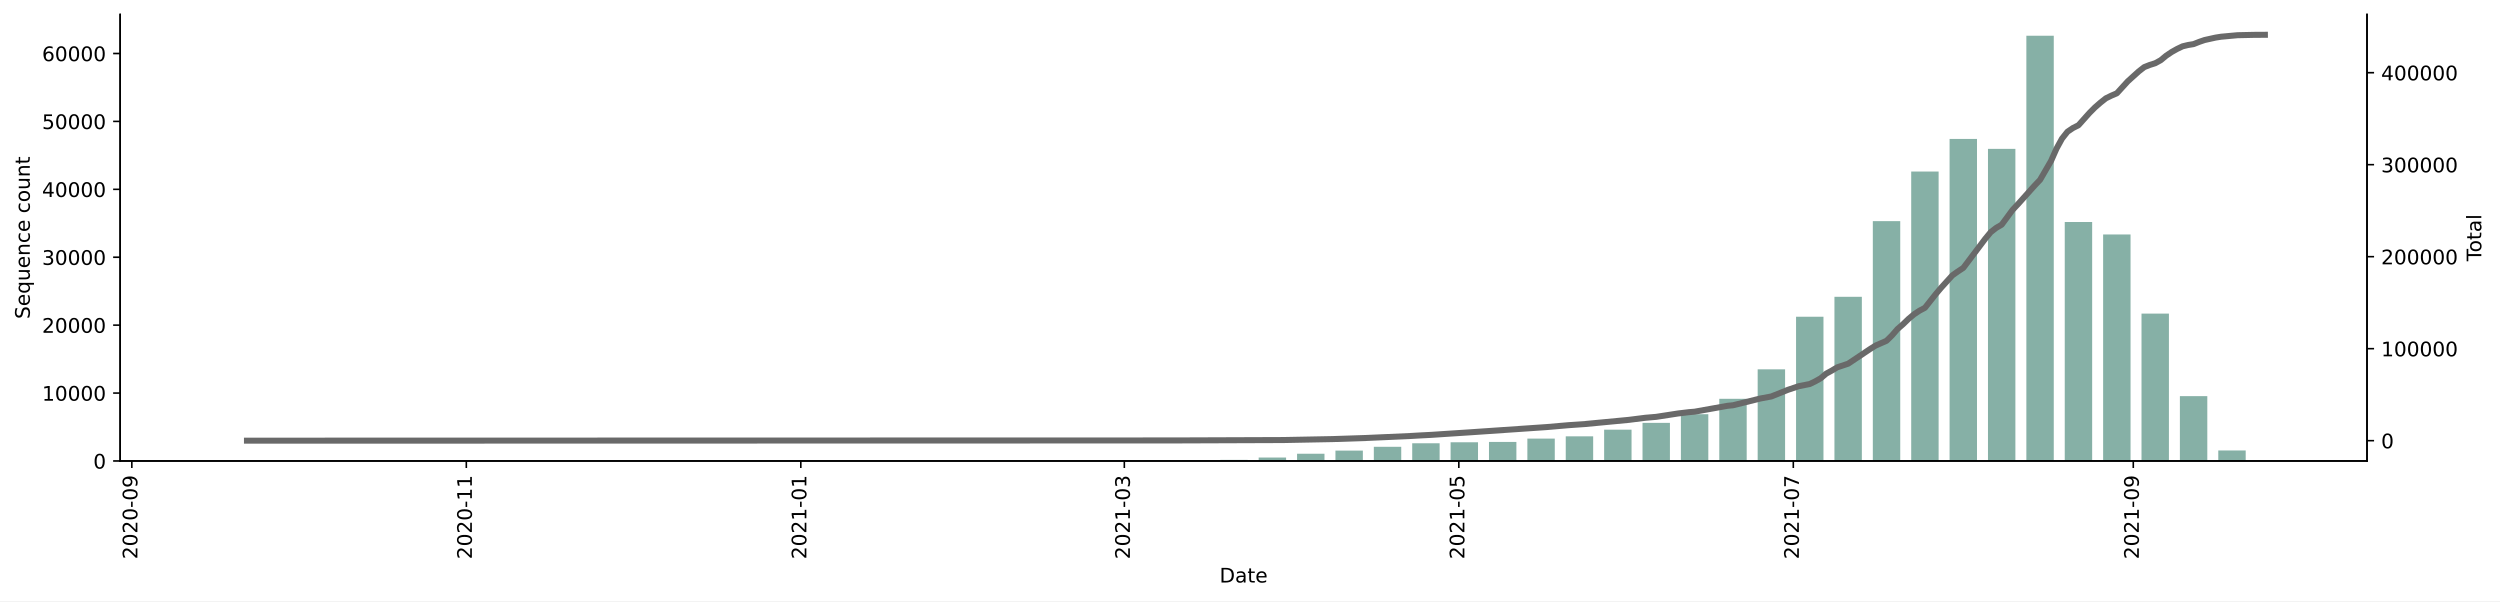
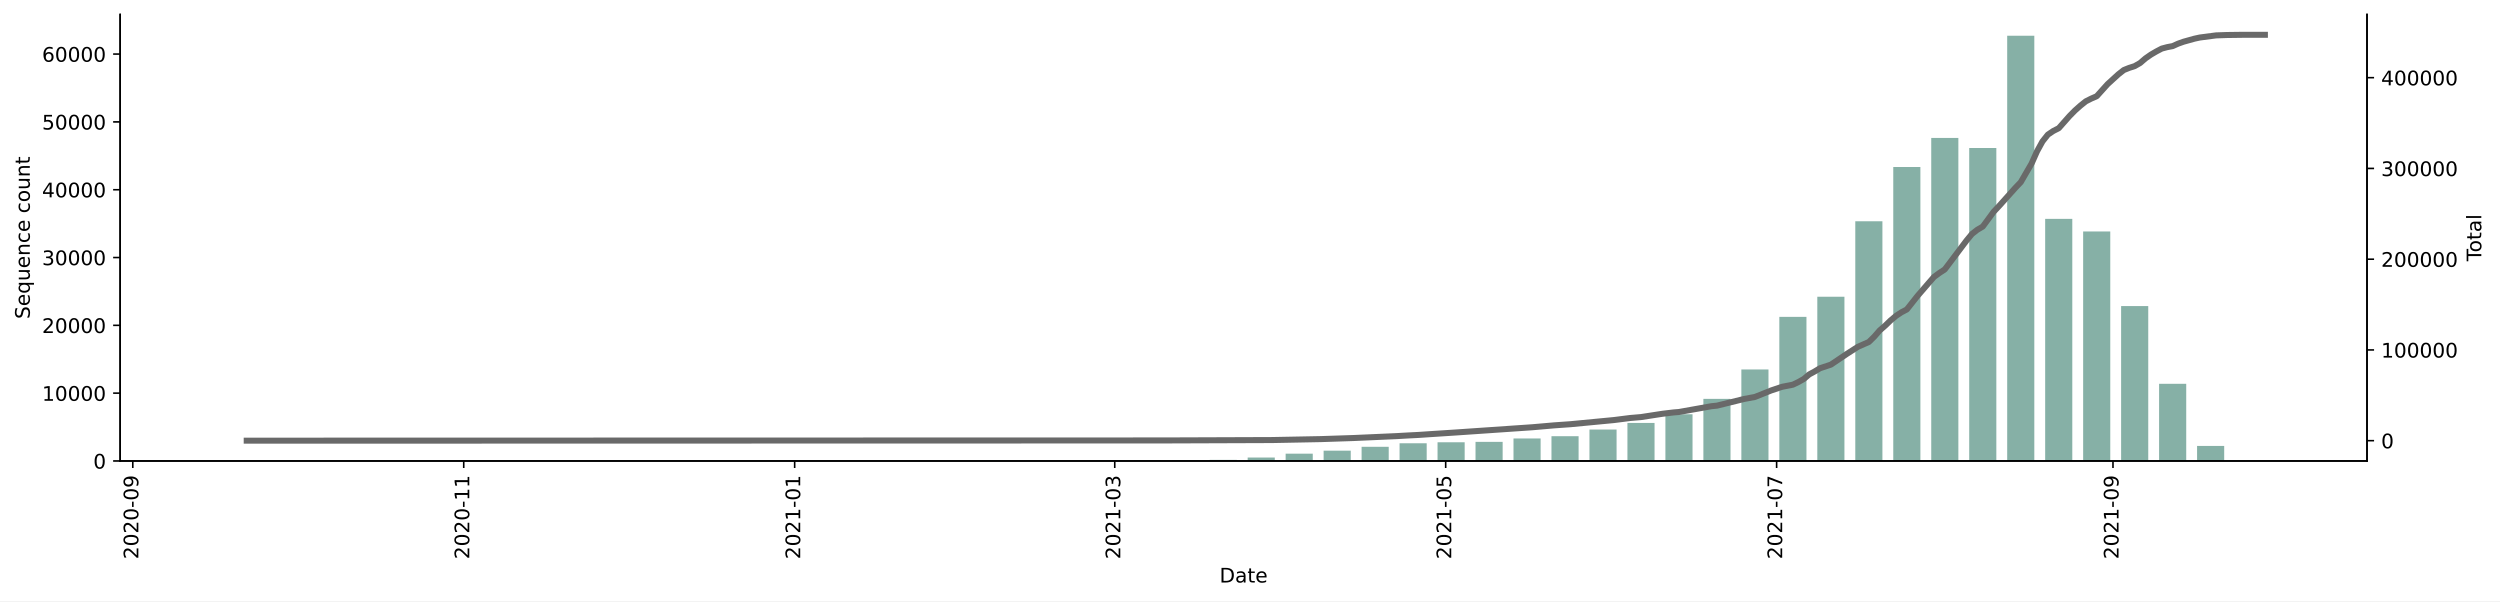
<svg xmlns="http://www.w3.org/2000/svg" xmlns:xlink="http://www.w3.org/1999/xlink" height="298.621pt" version="1.1" viewBox="0 0 1241.744 298.621" width="1241.744pt">
  <defs>
    <style type="text/css">*{stroke-linecap:butt;stroke-linejoin:round;}</style>
  </defs>
  <g id="figure_1">
    <g id="patch_1">
      <path d="M 0 298.621  L 1241.744 298.621  L 1241.744 0  L 0 0  z " style="fill:#ffffff;" />
    </g>
    <g id="axes_1">
      <g id="patch_2">
        <path d="M 59.691 228.96  L 1175.691 228.96  L 1175.691 7.2  L 59.691 7.2  z " style="fill:#ffffff;" />
      </g>
      <g id="patch_3">
-         <path clip-path="url(#p0d429ed202)" d="M 110.418 228.96  L 124.036 228.96  L 124.036 228.957  L 110.418 228.957  z " style="fill:#86b0a6;" />
+         <path clip-path="url(#pbf022a1330)" d="M 110.418 228.96  L 123.891 228.96  L 123.891 228.957  L 110.418 228.957  z " style="fill:#86b0a6;" />
      </g>
      <g id="patch_4">
-         <path clip-path="url(#p0d429ed202)" d="M 205.744 228.96  L 219.362 228.96  L 219.362 228.957  L 205.744 228.957  z " style="fill:#86b0a6;" />
+         <path clip-path="url(#pbf022a1330)" d="M 204.732 228.96  L 218.205 228.96  L 218.205 228.957  L 204.732 228.957  z " style="fill:#86b0a6;" />
      </g>
      <g id="patch_5">
-         <path clip-path="url(#p0d429ed202)" d="M 224.81 228.96  L 238.428 228.96  L 238.428 228.957  L 224.81 228.957  z " style="fill:#86b0a6;" />
+         <path clip-path="url(#pbf022a1330)" d="M 223.594 228.96  L 237.068 228.96  L 237.068 228.957  L 223.594 228.957  z " style="fill:#86b0a6;" />
      </g>
      <g id="patch_6">
-         <path clip-path="url(#p0d429ed202)" d="M 262.94 228.96  L 276.558 228.96  L 276.558 228.957  L 262.94 228.957  z " style="fill:#86b0a6;" />
+         <path clip-path="url(#pbf022a1330)" d="M 261.32 228.96  L 274.793 228.96  L 274.793 228.957  L 261.32 228.957  z " style="fill:#86b0a6;" />
      </g>
      <g id="patch_7">
-         <path clip-path="url(#p0d429ed202)" d="M 301.071 228.96  L 314.689 228.96  L 314.689 228.957  L 301.071 228.957  z " style="fill:#86b0a6;" />
+         <path clip-path="url(#pbf022a1330)" d="M 299.045 228.96  L 312.519 228.96  L 312.519 228.957  L 299.045 228.957  z " style="fill:#86b0a6;" />
      </g>
      <g id="patch_8">
-         <path clip-path="url(#p0d429ed202)" d="M 320.136 228.96  L 333.754 228.96  L 333.754 228.953  L 320.136 228.953  z " style="fill:#86b0a6;" />
+         <path clip-path="url(#pbf022a1330)" d="M 317.908 228.96  L 331.381 228.96  L 331.381 228.953  L 317.908 228.953  z " style="fill:#86b0a6;" />
      </g>
      <g id="patch_9">
-         <path clip-path="url(#p0d429ed202)" d="M 339.201 228.96  L 352.819 228.96  L 352.819 228.957  L 339.201 228.957  z " style="fill:#86b0a6;" />
+         <path clip-path="url(#pbf022a1330)" d="M 336.771 228.96  L 350.244 228.96  L 350.244 228.957  L 336.771 228.957  z " style="fill:#86b0a6;" />
      </g>
      <g id="patch_10">
-         <path clip-path="url(#p0d429ed202)" d="M 396.397 228.96  L 410.015 228.96  L 410.015 228.855  L 396.397 228.855  z " style="fill:#86b0a6;" />
+         <path clip-path="url(#pbf022a1330)" d="M 393.359 228.96  L 406.832 228.96  L 406.832 228.856  L 393.359 228.856  z " style="fill:#86b0a6;" />
      </g>
      <g id="patch_11">
-         <path clip-path="url(#p0d429ed202)" d="M 415.462 228.96  L 429.08 228.96  L 429.08 228.957  L 415.462 228.957  z " style="fill:#86b0a6;" />
+         <path clip-path="url(#pbf022a1330)" d="M 412.222 228.96  L 425.695 228.96  L 425.695 228.957  L 412.222 228.957  z " style="fill:#86b0a6;" />
      </g>
      <g id="patch_12">
-         <path clip-path="url(#p0d429ed202)" d="M 434.528 228.96  L 448.146 228.96  L 448.146 228.957  L 434.528 228.957  z " style="fill:#86b0a6;" />
+         <path clip-path="url(#pbf022a1330)" d="M 431.084 228.96  L 444.558 228.96  L 444.558 228.957  L 431.084 228.957  z " style="fill:#86b0a6;" />
      </g>
      <g id="patch_13">
-         <path clip-path="url(#p0d429ed202)" d="M 453.593 228.96  L 467.211 228.96  L 467.211 228.943  L 453.593 228.943  z " style="fill:#86b0a6;" />
+         <path clip-path="url(#pbf022a1330)" d="M 449.947 228.96  L 463.42 228.96  L 463.42 228.943  L 449.947 228.943  z " style="fill:#86b0a6;" />
      </g>
      <g id="patch_14">
-         <path clip-path="url(#p0d429ed202)" d="M 472.658 228.96  L 486.276 228.96  L 486.276 228.882  L 472.658 228.882  z " style="fill:#86b0a6;" />
+         <path clip-path="url(#pbf022a1330)" d="M 468.81 228.96  L 482.283 228.96  L 482.283 228.883  L 468.81 228.883  z " style="fill:#86b0a6;" />
      </g>
      <g id="patch_15">
-         <path clip-path="url(#p0d429ed202)" d="M 491.724 228.96  L 505.342 228.96  L 505.342 228.801  L 491.724 228.801  z " style="fill:#86b0a6;" />
+         <path clip-path="url(#pbf022a1330)" d="M 487.673 228.96  L 501.146 228.96  L 501.146 228.802  L 487.673 228.802  z " style="fill:#86b0a6;" />
      </g>
      <g id="patch_16">
-         <path clip-path="url(#p0d429ed202)" d="M 510.789 228.96  L 524.407 228.96  L 524.407 228.957  L 510.789 228.957  z " style="fill:#86b0a6;" />
+         <path clip-path="url(#pbf022a1330)" d="M 506.535 228.96  L 520.009 228.96  L 520.009 228.957  L 506.535 228.957  z " style="fill:#86b0a6;" />
      </g>
      <g id="patch_17">
-         <path clip-path="url(#p0d429ed202)" d="M 529.854 228.96  L 543.472 228.96  L 543.472 228.943  L 529.854 228.943  z " style="fill:#86b0a6;" />
+         <path clip-path="url(#pbf022a1330)" d="M 525.398 228.96  L 538.871 228.96  L 538.871 228.943  L 525.398 228.943  z " style="fill:#86b0a6;" />
      </g>
      <g id="patch_18">
-         <path clip-path="url(#p0d429ed202)" d="M 548.919 228.96  L 562.537 228.96  L 562.537 228.822  L 548.919 228.822  z " style="fill:#86b0a6;" />
+         <path clip-path="url(#pbf022a1330)" d="M 544.261 228.96  L 557.734 228.96  L 557.734 228.822  L 544.261 228.822  z " style="fill:#86b0a6;" />
      </g>
      <g id="patch_19">
-         <path clip-path="url(#p0d429ed202)" d="M 567.985 228.96  L 581.603 228.96  L 581.603 228.613  L 567.985 228.613  z " style="fill:#86b0a6;" />
+         <path clip-path="url(#pbf022a1330)" d="M 563.123 228.96  L 576.597 228.96  L 576.597 228.613  L 563.123 228.613  z " style="fill:#86b0a6;" />
      </g>
      <g id="patch_20">
-         <path clip-path="url(#p0d429ed202)" d="M 587.05 228.96  L 600.668 228.96  L 600.668 228.609  L 587.05 228.609  z " style="fill:#86b0a6;" />
+         <path clip-path="url(#pbf022a1330)" d="M 581.986 228.96  L 595.46 228.96  L 595.46 228.61  L 581.986 228.61  z " style="fill:#86b0a6;" />
      </g>
      <g id="patch_21">
-         <path clip-path="url(#p0d429ed202)" d="M 606.115 228.96  L 619.733 228.96  L 619.733 228.414  L 606.115 228.414  z " style="fill:#86b0a6;" />
+         <path clip-path="url(#pbf022a1330)" d="M 600.849 228.96  L 614.322 228.96  L 614.322 228.414  L 600.849 228.414  z " style="fill:#86b0a6;" />
      </g>
      <g id="patch_22">
-         <path clip-path="url(#p0d429ed202)" d="M 625.181 228.96  L 638.799 228.96  L 638.799 227.26  L 625.181 227.26  z " style="fill:#86b0a6;" />
+         <path clip-path="url(#pbf022a1330)" d="M 619.712 228.96  L 633.185 228.96  L 633.185 227.262  L 619.712 227.262  z " style="fill:#86b0a6;" />
      </g>
      <g id="patch_23">
-         <path clip-path="url(#p0d429ed202)" d="M 644.246 228.96  L 657.864 228.96  L 657.864 225.361  L 644.246 225.361  z " style="fill:#86b0a6;" />
+         <path clip-path="url(#pbf022a1330)" d="M 638.574 228.96  L 652.048 228.96  L 652.048 225.349  L 638.574 225.349  z " style="fill:#86b0a6;" />
      </g>
      <g id="patch_24">
-         <path clip-path="url(#p0d429ed202)" d="M 663.311 228.96  L 676.929 228.96  L 676.929 223.829  L 663.311 223.829  z " style="fill:#86b0a6;" />
+         <path clip-path="url(#pbf022a1330)" d="M 657.437 228.96  L 670.91 228.96  L 670.91 223.83  L 657.437 223.83  z " style="fill:#86b0a6;" />
      </g>
      <g id="patch_25">
-         <path clip-path="url(#p0d429ed202)" d="M 682.376 228.96  L 695.994 228.96  L 695.994 221.924  L 682.376 221.924  z " style="fill:#86b0a6;" />
+         <path clip-path="url(#pbf022a1330)" d="M 676.3 228.96  L 689.773 228.96  L 689.773 221.93  L 676.3 221.93  z " style="fill:#86b0a6;" />
      </g>
      <g id="patch_26">
-         <path clip-path="url(#p0d429ed202)" d="M 701.442 228.96  L 715.06 228.96  L 715.06 220.166  L 701.442 220.166  z " style="fill:#86b0a6;" />
+         <path clip-path="url(#pbf022a1330)" d="M 695.163 228.96  L 708.636 228.96  L 708.636 220.172  L 695.163 220.172  z " style="fill:#86b0a6;" />
      </g>
      <g id="patch_27">
-         <path clip-path="url(#p0d429ed202)" d="M 720.507 228.96  L 734.125 228.96  L 734.125 219.687  L 720.507 219.687  z " style="fill:#86b0a6;" />
+         <path clip-path="url(#pbf022a1330)" d="M 714.025 228.96  L 727.499 228.96  L 727.499 219.66  L 714.025 219.66  z " style="fill:#86b0a6;" />
      </g>
      <g id="patch_28">
-         <path clip-path="url(#p0d429ed202)" d="M 739.572 228.96  L 753.19 228.96  L 753.19 219.492  L 739.572 219.492  z " style="fill:#86b0a6;" />
+         <path clip-path="url(#pbf022a1330)" d="M 732.888 228.96  L 746.361 228.96  L 746.361 219.485  L 732.888 219.485  z " style="fill:#86b0a6;" />
      </g>
      <g id="patch_29">
-         <path clip-path="url(#p0d429ed202)" d="M 758.638 228.96  L 772.256 228.96  L 772.256 217.842  L 758.638 217.842  z " style="fill:#86b0a6;" />
+         <path clip-path="url(#pbf022a1330)" d="M 751.751 228.96  L 765.224 228.96  L 765.224 217.771  L 751.751 217.771  z " style="fill:#86b0a6;" />
      </g>
      <g id="patch_30">
-         <path clip-path="url(#p0d429ed202)" d="M 777.703 228.96  L 791.321 228.96  L 791.321 216.739  L 777.703 216.739  z " style="fill:#86b0a6;" />
+         <path clip-path="url(#pbf022a1330)" d="M 770.613 228.96  L 784.087 228.96  L 784.087 216.673  L 770.613 216.673  z " style="fill:#86b0a6;" />
      </g>
      <g id="patch_31">
-         <path clip-path="url(#p0d429ed202)" d="M 796.768 228.96  L 810.386 228.96  L 810.386 213.417  L 796.768 213.417  z " style="fill:#86b0a6;" />
+         <path clip-path="url(#pbf022a1330)" d="M 789.476 228.96  L 802.95 228.96  L 802.95 213.365  L 789.476 213.365  z " style="fill:#86b0a6;" />
      </g>
      <g id="patch_32">
-         <path clip-path="url(#p0d429ed202)" d="M 815.833 228.96  L 829.451 228.96  L 829.451 210.043  L 815.833 210.043  z " style="fill:#86b0a6;" />
+         <path clip-path="url(#pbf022a1330)" d="M 808.339 228.96  L 821.812 228.96  L 821.812 210.071  L 808.339 210.071  z " style="fill:#86b0a6;" />
      </g>
      <g id="patch_33">
-         <path clip-path="url(#p0d429ed202)" d="M 834.899 228.96  L 848.517 228.96  L 848.517 205.726  L 834.899 205.726  z " style="fill:#86b0a6;" />
+         <path clip-path="url(#pbf022a1330)" d="M 827.202 228.96  L 840.675 228.96  L 840.675 205.759  L 827.202 205.759  z " style="fill:#86b0a6;" />
      </g>
      <g id="patch_34">
-         <path clip-path="url(#p0d429ed202)" d="M 853.964 228.96  L 867.582 228.96  L 867.582 198.092  L 853.964 198.092  z " style="fill:#86b0a6;" />
+         <path clip-path="url(#pbf022a1330)" d="M 846.064 228.96  L 859.538 228.96  L 859.538 198.124  L 846.064 198.124  z " style="fill:#86b0a6;" />
      </g>
      <g id="patch_35">
-         <path clip-path="url(#p0d429ed202)" d="M 873.029 228.96  L 886.647 228.96  L 886.647 183.46  L 873.029 183.46  z " style="fill:#86b0a6;" />
+         <path clip-path="url(#pbf022a1330)" d="M 864.927 228.96  L 878.401 228.96  L 878.401 183.519  L 864.927 183.519  z " style="fill:#86b0a6;" />
      </g>
      <g id="patch_36">
-         <path clip-path="url(#p0d429ed202)" d="M 892.095 228.96  L 905.713 228.96  L 905.713 157.314  L 892.095 157.314  z " style="fill:#86b0a6;" />
+         <path clip-path="url(#pbf022a1330)" d="M 883.79 228.96  L 897.263 228.96  L 897.263 157.378  L 883.79 157.378  z " style="fill:#86b0a6;" />
      </g>
      <g id="patch_37">
-         <path clip-path="url(#p0d429ed202)" d="M 911.16 228.96  L 924.778 228.96  L 924.778 147.411  L 911.16 147.411  z " style="fill:#86b0a6;" />
+         <path clip-path="url(#pbf022a1330)" d="M 902.653 228.96  L 916.126 228.96  L 916.126 147.394  L 902.653 147.394  z " style="fill:#86b0a6;" />
      </g>
      <g id="patch_38">
-         <path clip-path="url(#p0d429ed202)" d="M 930.225 228.96  L 943.843 228.96  L 943.843 109.84  L 930.225 109.84  z " style="fill:#86b0a6;" />
+         <path clip-path="url(#pbf022a1330)" d="M 921.515 228.96  L 934.989 228.96  L 934.989 109.905  L 921.515 109.905  z " style="fill:#86b0a6;" />
      </g>
      <g id="patch_39">
-         <path clip-path="url(#p0d429ed202)" d="M 949.29 228.96  L 962.908 228.96  L 962.908 85.196  L 949.29 85.196  z " style="fill:#86b0a6;" />
+         <path clip-path="url(#pbf022a1330)" d="M 940.378 228.96  L 953.851 228.96  L 953.851 82.959  L 940.378 82.959  z " style="fill:#86b0a6;" />
      </g>
      <g id="patch_40">
-         <path clip-path="url(#p0d429ed202)" d="M 968.356 228.96  L 981.974 228.96  L 981.974 69.005  L 968.356 69.005  z " style="fill:#86b0a6;" />
+         <path clip-path="url(#pbf022a1330)" d="M 959.241 228.96  L 972.714 228.96  L 972.714 68.523  L 959.241 68.523  z " style="fill:#86b0a6;" />
      </g>
      <g id="patch_41">
-         <path clip-path="url(#p0d429ed202)" d="M 987.421 228.96  L 1001.039 228.96  L 1001.039 73.94  L 987.421 73.94  z " style="fill:#86b0a6;" />
+         <path clip-path="url(#pbf022a1330)" d="M 978.104 228.96  L 991.577 228.96  L 991.577 73.501  L 978.104 73.501  z " style="fill:#86b0a6;" />
      </g>
      <g id="patch_42">
-         <path clip-path="url(#p0d429ed202)" d="M 1006.486 228.96  L 1020.104 228.96  L 1020.104 17.76  L 1006.486 17.76  z " style="fill:#86b0a6;" />
+         <path clip-path="url(#pbf022a1330)" d="M 996.966 228.96  L 1010.44 228.96  L 1010.44 17.76  L 996.966 17.76  z " style="fill:#86b0a6;" />
      </g>
      <g id="patch_43">
-         <path clip-path="url(#p0d429ed202)" d="M 1025.552 228.96  L 1039.17 228.96  L 1039.17 110.272  L 1025.552 110.272  z " style="fill:#86b0a6;" />
+         <path clip-path="url(#pbf022a1330)" d="M 1015.829 228.96  L 1029.302 228.96  L 1029.302 108.723  L 1015.829 108.723  z " style="fill:#86b0a6;" />
      </g>
      <g id="patch_44">
-         <path clip-path="url(#p0d429ed202)" d="M 1044.617 228.96  L 1058.235 228.96  L 1058.235 116.448  L 1044.617 116.448  z " style="fill:#86b0a6;" />
+         <path clip-path="url(#pbf022a1330)" d="M 1034.692 228.96  L 1048.165 228.96  L 1048.165 114.971  L 1034.692 114.971  z " style="fill:#86b0a6;" />
      </g>
      <g id="patch_45">
-         <path clip-path="url(#p0d429ed202)" d="M 1063.682 228.96  L 1077.3 228.96  L 1077.3 155.776  L 1063.682 155.776  z " style="fill:#86b0a6;" />
+         <path clip-path="url(#pbf022a1330)" d="M 1053.554 228.96  L 1067.028 228.96  L 1067.028 152.015  L 1053.554 152.015  z " style="fill:#86b0a6;" />
      </g>
      <g id="patch_46">
-         <path clip-path="url(#p0d429ed202)" d="M 1082.747 228.96  L 1096.365 228.96  L 1096.365 196.753  L 1082.747 196.753  z " style="fill:#86b0a6;" />
+         <path clip-path="url(#pbf022a1330)" d="M 1072.417 228.96  L 1085.891 228.96  L 1085.891 190.619  L 1072.417 190.619  z " style="fill:#86b0a6;" />
      </g>
      <g id="patch_47">
-         <path clip-path="url(#p0d429ed202)" d="M 1101.813 228.96  L 1115.431 228.96  L 1115.431 223.748  L 1101.813 223.748  z " style="fill:#86b0a6;" />
+         <path clip-path="url(#pbf022a1330)" d="M 1091.28 228.96  L 1104.753 228.96  L 1104.753 221.503  L 1091.28 221.503  z " style="fill:#86b0a6;" />
+       </g>
+       <g id="patch_48">
+         <path clip-path="url(#pbf022a1330)" d="M 1110.143 228.96  L 1123.616 228.96  L 1123.616 228.94  L 1110.143 228.94  z " style="fill:#86b0a6;" />
      </g>
      <g id="matplotlib.axis_1">
        <g id="xtick_1">
          <g id="line2d_1">
            <defs>
-               <path d="M 0 0  L 0 3.5  " id="mddd90816e0" style="stroke:#000000;stroke-width:0.8;" />
+               <path d="M 0 0  L 0 3.5  " id="m619b90215a" style="stroke:#000000;stroke-width:0.8;" />
            </defs>
            <g>
-               <use style="stroke:#000000;stroke-width:0.8;" x="65.478" xlink:href="#mddd90816e0" y="228.96" />
+               <use style="stroke:#000000;stroke-width:0.8;" x="65.956" xlink:href="#m619b90215a" y="228.96" />
            </g>
          </g>
          <g id="text_1">
-             <g transform="translate(68.23767 277.7428)rotate(-90)scale(0.1 -0.1)">
+             <g transform="translate(68.71512 277.7428)rotate(-90)scale(0.1 -0.1)">
              <defs>
                <path d="M 1228 531  L 3431 531  L 3431 0  L 469 0  L 469 531  Q 828 903 1448 1529  Q 2069 2156 2228 2338  Q 2531 2678 2651 2914  Q 2772 3150 2772 3378  Q 2772 3750 2511 3984  Q 2250 4219 1831 4219  Q 1534 4219 1204 4116  Q 875 4013 500 3803  L 500 4441  Q 881 4594 1212 4672  Q 1544 4750 1819 4750  Q 2544 4750 2975 4387  Q 3406 4025 3406 3419  Q 3406 3131 3298 2873  Q 3191 2616 2906 2266  Q 2828 2175 2409 1742  Q 1991 1309 1228 531  z " id="DejaVuSans-32" transform="scale(0.015625)" />
                <path d="M 2034 4250  Q 1547 4250 1301 3770  Q 1056 3291 1056 2328  Q 1056 1369 1301 889  Q 1547 409 2034 409  Q 2525 409 2770 889  Q 3016 1369 3016 2328  Q 3016 3291 2770 3770  Q 2525 4250 2034 4250  z M 2034 4750  Q 2819 4750 3233 4129  Q 3647 3509 3647 2328  Q 3647 1150 3233 529  Q 2819 -91 2034 -91  Q 1250 -91 836 529  Q 422 1150 422 2328  Q 422 3509 836 4129  Q 1250 4750 2034 4750  z " id="DejaVuSans-30" transform="scale(0.015625)" />
                <path d="M 313 2009  L 1997 2009  L 1997 1497  L 313 1497  L 313 2009  z " id="DejaVuSans-2d" transform="scale(0.015625)" />
                <path d="M 703 97  L 703 672  Q 941 559 1184 500  Q 1428 441 1663 441  Q 2288 441 2617 861  Q 2947 1281 2994 2138  Q 2813 1869 2534 1725  Q 2256 1581 1919 1581  Q 1219 1581 811 2004  Q 403 2428 403 3163  Q 403 3881 828 4315  Q 1253 4750 1959 4750  Q 2769 4750 3195 4129  Q 3622 3509 3622 2328  Q 3622 1225 3098 567  Q 2575 -91 1691 -91  Q 1453 -91 1209 -44  Q 966 3 703 97  z M 1959 2075  Q 2384 2075 2632 2365  Q 2881 2656 2881 3163  Q 2881 3666 2632 3958  Q 2384 4250 1959 4250  Q 1534 4250 1286 3958  Q 1038 3666 1038 3163  Q 1038 2656 1286 2365  Q 1534 2075 1959 2075  z " id="DejaVuSans-39" transform="scale(0.015625)" />
              </defs>
              <use xlink:href="#DejaVuSans-32" />
              <use x="63.623" xlink:href="#DejaVuSans-30" />
              <use x="127.246" xlink:href="#DejaVuSans-32" />
              <use x="190.869" xlink:href="#DejaVuSans-30" />
              <use x="254.492" xlink:href="#DejaVuSans-2d" />
              <use x="290.576" xlink:href="#DejaVuSans-30" />
              <use x="354.199" xlink:href="#DejaVuSans-39" />
            </g>
          </g>
        </g>
        <g id="xtick_2">
          <g id="line2d_2">
            <g>
-               <use style="stroke:#000000;stroke-width:0.8;" x="231.619" xlink:href="#mddd90816e0" y="228.96" />
+               <use style="stroke:#000000;stroke-width:0.8;" x="230.331" xlink:href="#m619b90215a" y="228.96" />
            </g>
          </g>
          <g id="text_2">
-             <g transform="translate(234.378 277.7428)rotate(-90)scale(0.1 -0.1)">
+             <g transform="translate(233.0903 277.7428)rotate(-90)scale(0.1 -0.1)">
              <defs>
                <path d="M 794 531  L 1825 531  L 1825 4091  L 703 3866  L 703 4441  L 1819 4666  L 2450 4666  L 2450 531  L 3481 531  L 3481 0  L 794 0  L 794 531  z " id="DejaVuSans-31" transform="scale(0.015625)" />
              </defs>
              <use xlink:href="#DejaVuSans-32" />
              <use x="63.623" xlink:href="#DejaVuSans-30" />
              <use x="127.246" xlink:href="#DejaVuSans-32" />
              <use x="190.869" xlink:href="#DejaVuSans-30" />
              <use x="254.492" xlink:href="#DejaVuSans-2d" />
              <use x="290.576" xlink:href="#DejaVuSans-31" />
              <use x="354.199" xlink:href="#DejaVuSans-31" />
            </g>
          </g>
        </g>
        <g id="xtick_3">
          <g id="line2d_3">
            <g>
-               <use style="stroke:#000000;stroke-width:0.8;" x="397.759" xlink:href="#mddd90816e0" y="228.96" />
+               <use style="stroke:#000000;stroke-width:0.8;" x="394.706" xlink:href="#m619b90215a" y="228.96" />
            </g>
          </g>
          <g id="text_3">
-             <g transform="translate(400.5183 277.7428)rotate(-90)scale(0.1 -0.1)">
+             <g transform="translate(397.4656 277.7428)rotate(-90)scale(0.1 -0.1)">
              <use xlink:href="#DejaVuSans-32" />
              <use x="63.623" xlink:href="#DejaVuSans-30" />
              <use x="127.246" xlink:href="#DejaVuSans-32" />
              <use x="190.869" xlink:href="#DejaVuSans-31" />
              <use x="254.492" xlink:href="#DejaVuSans-2d" />
              <use x="290.576" xlink:href="#DejaVuSans-30" />
              <use x="354.199" xlink:href="#DejaVuSans-31" />
            </g>
          </g>
        </g>
        <g id="xtick_4">
          <g id="line2d_4">
            <g>
-               <use style="stroke:#000000;stroke-width:0.8;" x="558.452" xlink:href="#mddd90816e0" y="228.96" />
+               <use style="stroke:#000000;stroke-width:0.8;" x="553.692" xlink:href="#m619b90215a" y="228.96" />
            </g>
          </g>
          <g id="text_4">
-             <g transform="translate(561.2114 277.7428)rotate(-90)scale(0.1 -0.1)">
+             <g transform="translate(556.4514 277.7428)rotate(-90)scale(0.1 -0.1)">
              <defs>
                <path d="M 2597 2516  Q 3050 2419 3304 2112  Q 3559 1806 3559 1356  Q 3559 666 3084 287  Q 2609 -91 1734 -91  Q 1441 -91 1130 -33  Q 819 25 488 141  L 488 750  Q 750 597 1062 519  Q 1375 441 1716 441  Q 2309 441 2620 675  Q 2931 909 2931 1356  Q 2931 1769 2642 2001  Q 2353 2234 1838 2234  L 1294 2234  L 1294 2753  L 1863 2753  Q 2328 2753 2575 2939  Q 2822 3125 2822 3475  Q 2822 3834 2567 4026  Q 2313 4219 1838 4219  Q 1578 4219 1281 4162  Q 984 4106 628 3988  L 628 4550  Q 988 4650 1302 4700  Q 1616 4750 1894 4750  Q 2613 4750 3031 4423  Q 3450 4097 3450 3541  Q 3450 3153 3228 2886  Q 3006 2619 2597 2516  z " id="DejaVuSans-33" transform="scale(0.015625)" />
              </defs>
              <use xlink:href="#DejaVuSans-32" />
              <use x="63.623" xlink:href="#DejaVuSans-30" />
              <use x="127.246" xlink:href="#DejaVuSans-32" />
              <use x="190.869" xlink:href="#DejaVuSans-31" />
              <use x="254.492" xlink:href="#DejaVuSans-2d" />
              <use x="290.576" xlink:href="#DejaVuSans-30" />
              <use x="354.199" xlink:href="#DejaVuSans-33" />
            </g>
          </g>
        </g>
        <g id="xtick_5">
          <g id="line2d_5">
            <g>
-               <use style="stroke:#000000;stroke-width:0.8;" x="724.592" xlink:href="#mddd90816e0" y="228.96" />
+               <use style="stroke:#000000;stroke-width:0.8;" x="718.067" xlink:href="#m619b90215a" y="228.96" />
            </g>
          </g>
          <g id="text_5">
-             <g transform="translate(727.3518 277.7428)rotate(-90)scale(0.1 -0.1)">
+             <g transform="translate(720.8267 277.7428)rotate(-90)scale(0.1 -0.1)">
              <defs>
                <path d="M 691 4666  L 3169 4666  L 3169 4134  L 1269 4134  L 1269 2991  Q 1406 3038 1543 3061  Q 1681 3084 1819 3084  Q 2600 3084 3056 2656  Q 3513 2228 3513 1497  Q 3513 744 3044 326  Q 2575 -91 1722 -91  Q 1428 -91 1123 -41  Q 819 9 494 109  L 494 744  Q 775 591 1075 516  Q 1375 441 1709 441  Q 2250 441 2565 725  Q 2881 1009 2881 1497  Q 2881 1984 2565 2268  Q 2250 2553 1709 2553  Q 1456 2553 1204 2497  Q 953 2441 691 2322  L 691 4666  z " id="DejaVuSans-35" transform="scale(0.015625)" />
              </defs>
              <use xlink:href="#DejaVuSans-32" />
              <use x="63.623" xlink:href="#DejaVuSans-30" />
              <use x="127.246" xlink:href="#DejaVuSans-32" />
              <use x="190.869" xlink:href="#DejaVuSans-31" />
              <use x="254.492" xlink:href="#DejaVuSans-2d" />
              <use x="290.576" xlink:href="#DejaVuSans-30" />
              <use x="354.199" xlink:href="#DejaVuSans-35" />
            </g>
          </g>
        </g>
        <g id="xtick_6">
          <g id="line2d_6">
            <g>
-               <use style="stroke:#000000;stroke-width:0.8;" x="890.733" xlink:href="#mddd90816e0" y="228.96" />
+               <use style="stroke:#000000;stroke-width:0.8;" x="882.443" xlink:href="#m619b90215a" y="228.96" />
            </g>
          </g>
          <g id="text_6">
-             <g transform="translate(893.4921 277.7428)rotate(-90)scale(0.1 -0.1)">
+             <g transform="translate(885.2019 277.7428)rotate(-90)scale(0.1 -0.1)">
              <defs>
                <path d="M 525 4666  L 3525 4666  L 3525 4397  L 1831 0  L 1172 0  L 2766 4134  L 525 4134  L 525 4666  z " id="DejaVuSans-37" transform="scale(0.015625)" />
              </defs>
              <use xlink:href="#DejaVuSans-32" />
              <use x="63.623" xlink:href="#DejaVuSans-30" />
              <use x="127.246" xlink:href="#DejaVuSans-32" />
              <use x="190.869" xlink:href="#DejaVuSans-31" />
              <use x="254.492" xlink:href="#DejaVuSans-2d" />
              <use x="290.576" xlink:href="#DejaVuSans-30" />
              <use x="354.199" xlink:href="#DejaVuSans-37" />
            </g>
          </g>
        </g>
        <g id="xtick_7">
          <g id="line2d_7">
            <g>
-               <use style="stroke:#000000;stroke-width:0.8;" x="1059.597" xlink:href="#mddd90816e0" y="228.96" />
+               <use style="stroke:#000000;stroke-width:0.8;" x="1049.512" xlink:href="#m619b90215a" y="228.96" />
            </g>
          </g>
          <g id="text_7">
-             <g transform="translate(1062.356 277.7428)rotate(-90)scale(0.1 -0.1)">
+             <g transform="translate(1052.272 277.7428)rotate(-90)scale(0.1 -0.1)">
              <use xlink:href="#DejaVuSans-32" />
              <use x="63.623" xlink:href="#DejaVuSans-30" />
              <use x="127.246" xlink:href="#DejaVuSans-32" />
              <use x="190.869" xlink:href="#DejaVuSans-31" />
              <use x="254.492" xlink:href="#DejaVuSans-2d" />
              <use x="290.576" xlink:href="#DejaVuSans-30" />
              <use x="354.199" xlink:href="#DejaVuSans-39" />
            </g>
          </g>
        </g>
        <g id="text_8">
          <g transform="translate(605.7398 289.3413)scale(0.1 -0.1)">
            <defs>
              <path d="M 1259 4147  L 1259 519  L 2022 519  Q 2988 519 3436 956  Q 3884 1394 3884 2338  Q 3884 3275 3436 3711  Q 2988 4147 2022 4147  L 1259 4147  z M 628 4666  L 1925 4666  Q 3281 4666 3915 4102  Q 4550 3538 4550 2338  Q 4550 1131 3912 565  Q 3275 0 1925 0  L 628 0  L 628 4666  z " id="DejaVuSans-44" transform="scale(0.015625)" />
              <path d="M 2194 1759  Q 1497 1759 1228 1600  Q 959 1441 959 1056  Q 959 750 1161 570  Q 1363 391 1709 391  Q 2188 391 2477 730  Q 2766 1069 2766 1631  L 2766 1759  L 2194 1759  z M 3341 1997  L 3341 0  L 2766 0  L 2766 531  Q 2569 213 2275 61  Q 1981 -91 1556 -91  Q 1019 -91 701 211  Q 384 513 384 1019  Q 384 1609 779 1909  Q 1175 2209 1959 2209  L 2766 2209  L 2766 2266  Q 2766 2663 2505 2880  Q 2244 3097 1772 3097  Q 1472 3097 1187 3025  Q 903 2953 641 2809  L 641 3341  Q 956 3463 1253 3523  Q 1550 3584 1831 3584  Q 2591 3584 2966 3190  Q 3341 2797 3341 1997  z " id="DejaVuSans-61" transform="scale(0.015625)" />
              <path d="M 1172 4494  L 1172 3500  L 2356 3500  L 2356 3053  L 1172 3053  L 1172 1153  Q 1172 725 1289 603  Q 1406 481 1766 481  L 2356 481  L 2356 0  L 1766 0  Q 1100 0 847 248  Q 594 497 594 1153  L 594 3053  L 172 3053  L 172 3500  L 594 3500  L 594 4494  L 1172 4494  z " id="DejaVuSans-74" transform="scale(0.015625)" />
              <path d="M 3597 1894  L 3597 1613  L 953 1613  Q 991 1019 1311 708  Q 1631 397 2203 397  Q 2534 397 2845 478  Q 3156 559 3463 722  L 3463 178  Q 3153 47 2828 -22  Q 2503 -91 2169 -91  Q 1331 -91 842 396  Q 353 884 353 1716  Q 353 2575 817 3079  Q 1281 3584 2069 3584  Q 2775 3584 3186 3129  Q 3597 2675 3597 1894  z M 3022 2063  Q 3016 2534 2758 2815  Q 2500 3097 2075 3097  Q 1594 3097 1305 2825  Q 1016 2553 972 2059  L 3022 2063  z " id="DejaVuSans-65" transform="scale(0.015625)" />
            </defs>
            <use xlink:href="#DejaVuSans-44" />
            <use x="77.002" xlink:href="#DejaVuSans-61" />
            <use x="138.281" xlink:href="#DejaVuSans-74" />
            <use x="177.49" xlink:href="#DejaVuSans-65" />
          </g>
        </g>
      </g>
      <g id="matplotlib.axis_2">
        <g id="ytick_1">
          <g id="line2d_8">
            <defs>
-               <path d="M 0 0  L -3.5 0  " id="mbd1fdcb7f9" style="stroke:#000000;stroke-width:0.8;" />
+               <path d="M 0 0  L -3.5 0  " id="m39466578d8" style="stroke:#000000;stroke-width:0.8;" />
            </defs>
            <g>
-               <use style="stroke:#000000;stroke-width:0.8;" x="59.691" xlink:href="#mbd1fdcb7f9" y="228.96" />
+               <use style="stroke:#000000;stroke-width:0.8;" x="59.691" xlink:href="#m39466578d8" y="228.96" />
            </g>
          </g>
          <g id="text_9">
            <g transform="translate(46.32812 232.7592)scale(0.1 -0.1)">
              <use xlink:href="#DejaVuSans-30" />
            </g>
          </g>
        </g>
        <g id="ytick_2">
          <g id="line2d_9">
            <g>
-               <use style="stroke:#000000;stroke-width:0.8;" x="59.691" xlink:href="#mbd1fdcb7f9" y="195.228" />
+               <use style="stroke:#000000;stroke-width:0.8;" x="59.691" xlink:href="#m39466578d8" y="195.277" />
            </g>
          </g>
          <g id="text_10">
-             <g transform="translate(20.87813 199.0277)scale(0.1 -0.1)">
+             <g transform="translate(20.87813 199.0766)scale(0.1 -0.1)">
              <use xlink:href="#DejaVuSans-31" />
              <use x="63.623" xlink:href="#DejaVuSans-30" />
              <use x="127.246" xlink:href="#DejaVuSans-30" />
              <use x="190.869" xlink:href="#DejaVuSans-30" />
              <use x="254.492" xlink:href="#DejaVuSans-30" />
            </g>
          </g>
        </g>
        <g id="ytick_3">
          <g id="line2d_10">
            <g>
-               <use style="stroke:#000000;stroke-width:0.8;" x="59.691" xlink:href="#mbd1fdcb7f9" y="161.497" />
+               <use style="stroke:#000000;stroke-width:0.8;" x="59.691" xlink:href="#m39466578d8" y="161.595" />
            </g>
          </g>
          <g id="text_11">
-             <g transform="translate(20.87813 165.2961)scale(0.1 -0.1)">
+             <g transform="translate(20.87813 165.394)scale(0.1 -0.1)">
              <use xlink:href="#DejaVuSans-32" />
              <use x="63.623" xlink:href="#DejaVuSans-30" />
              <use x="127.246" xlink:href="#DejaVuSans-30" />
              <use x="190.869" xlink:href="#DejaVuSans-30" />
              <use x="254.492" xlink:href="#DejaVuSans-30" />
            </g>
          </g>
        </g>
        <g id="ytick_4">
          <g id="line2d_11">
            <g>
-               <use style="stroke:#000000;stroke-width:0.8;" x="59.691" xlink:href="#mbd1fdcb7f9" y="127.765" />
+               <use style="stroke:#000000;stroke-width:0.8;" x="59.691" xlink:href="#m39466578d8" y="127.912" />
            </g>
          </g>
          <g id="text_12">
-             <g transform="translate(20.87813 131.5646)scale(0.1 -0.1)">
+             <g transform="translate(20.87813 131.7114)scale(0.1 -0.1)">
              <use xlink:href="#DejaVuSans-33" />
              <use x="63.623" xlink:href="#DejaVuSans-30" />
              <use x="127.246" xlink:href="#DejaVuSans-30" />
              <use x="190.869" xlink:href="#DejaVuSans-30" />
              <use x="254.492" xlink:href="#DejaVuSans-30" />
            </g>
          </g>
        </g>
        <g id="ytick_5">
          <g id="line2d_12">
            <g>
-               <use style="stroke:#000000;stroke-width:0.8;" x="59.691" xlink:href="#mbd1fdcb7f9" y="94.034" />
+               <use style="stroke:#000000;stroke-width:0.8;" x="59.691" xlink:href="#m39466578d8" y="94.23" />
            </g>
          </g>
          <g id="text_13">
-             <g transform="translate(20.87813 97.83301)scale(0.1 -0.1)">
+             <g transform="translate(20.87813 98.02882)scale(0.1 -0.1)">
              <defs>
                <path d="M 2419 4116  L 825 1625  L 2419 1625  L 2419 4116  z M 2253 4666  L 3047 4666  L 3047 1625  L 3713 1625  L 3713 1100  L 3047 1100  L 3047 0  L 2419 0  L 2419 1100  L 313 1100  L 313 1709  L 2253 4666  z " id="DejaVuSans-34" transform="scale(0.015625)" />
              </defs>
              <use xlink:href="#DejaVuSans-34" />
              <use x="63.623" xlink:href="#DejaVuSans-30" />
              <use x="127.246" xlink:href="#DejaVuSans-30" />
              <use x="190.869" xlink:href="#DejaVuSans-30" />
              <use x="254.492" xlink:href="#DejaVuSans-30" />
            </g>
          </g>
        </g>
        <g id="ytick_6">
          <g id="line2d_13">
            <g>
-               <use style="stroke:#000000;stroke-width:0.8;" x="59.691" xlink:href="#mbd1fdcb7f9" y="60.302" />
+               <use style="stroke:#000000;stroke-width:0.8;" x="59.691" xlink:href="#m39466578d8" y="60.547" />
            </g>
          </g>
          <g id="text_14">
-             <g transform="translate(20.87813 64.10145)scale(0.1 -0.1)">
+             <g transform="translate(20.87813 64.34622)scale(0.1 -0.1)">
              <use xlink:href="#DejaVuSans-35" />
              <use x="63.623" xlink:href="#DejaVuSans-30" />
              <use x="127.246" xlink:href="#DejaVuSans-30" />
              <use x="190.869" xlink:href="#DejaVuSans-30" />
              <use x="254.492" xlink:href="#DejaVuSans-30" />
            </g>
          </g>
        </g>
        <g id="ytick_7">
          <g id="line2d_14">
            <g>
-               <use style="stroke:#000000;stroke-width:0.8;" x="59.691" xlink:href="#mbd1fdcb7f9" y="26.571" />
+               <use style="stroke:#000000;stroke-width:0.8;" x="59.691" xlink:href="#m39466578d8" y="26.864" />
            </g>
          </g>
          <g id="text_15">
-             <g transform="translate(20.87813 30.3699)scale(0.1 -0.1)">
+             <g transform="translate(20.87813 30.66362)scale(0.1 -0.1)">
              <defs>
                <path d="M 2113 2584  Q 1688 2584 1439 2293  Q 1191 2003 1191 1497  Q 1191 994 1439 701  Q 1688 409 2113 409  Q 2538 409 2786 701  Q 3034 994 3034 1497  Q 3034 2003 2786 2293  Q 2538 2584 2113 2584  z M 3366 4563  L 3366 3988  Q 3128 4100 2886 4159  Q 2644 4219 2406 4219  Q 1781 4219 1451 3797  Q 1122 3375 1075 2522  Q 1259 2794 1537 2939  Q 1816 3084 2150 3084  Q 2853 3084 3261 2657  Q 3669 2231 3669 1497  Q 3669 778 3244 343  Q 2819 -91 2113 -91  Q 1303 -91 875 529  Q 447 1150 447 2328  Q 447 3434 972 4092  Q 1497 4750 2381 4750  Q 2619 4750 2861 4703  Q 3103 4656 3366 4563  z " id="DejaVuSans-36" transform="scale(0.015625)" />
              </defs>
              <use xlink:href="#DejaVuSans-36" />
              <use x="63.623" xlink:href="#DejaVuSans-30" />
              <use x="127.246" xlink:href="#DejaVuSans-30" />
              <use x="190.869" xlink:href="#DejaVuSans-30" />
              <use x="254.492" xlink:href="#DejaVuSans-30" />
            </g>
          </g>
        </g>
        <g id="text_16">
          <g transform="translate(14.79844 158.4402)rotate(-90)scale(0.1 -0.1)">
            <defs>
              <path d="M 3425 4513  L 3425 3897  Q 3066 4069 2747 4153  Q 2428 4238 2131 4238  Q 1616 4238 1336 4038  Q 1056 3838 1056 3469  Q 1056 3159 1242 3001  Q 1428 2844 1947 2747  L 2328 2669  Q 3034 2534 3370 2195  Q 3706 1856 3706 1288  Q 3706 609 3251 259  Q 2797 -91 1919 -91  Q 1588 -91 1214 -16  Q 841 59 441 206  L 441 856  Q 825 641 1194 531  Q 1563 422 1919 422  Q 2459 422 2753 634  Q 3047 847 3047 1241  Q 3047 1584 2836 1778  Q 2625 1972 2144 2069  L 1759 2144  Q 1053 2284 737 2584  Q 422 2884 422 3419  Q 422 4038 858 4394  Q 1294 4750 2059 4750  Q 2388 4750 2728 4690  Q 3069 4631 3425 4513  z " id="DejaVuSans-53" transform="scale(0.015625)" />
              <path d="M 947 1747  Q 947 1113 1208 752  Q 1469 391 1925 391  Q 2381 391 2643 752  Q 2906 1113 2906 1747  Q 2906 2381 2643 2742  Q 2381 3103 1925 3103  Q 1469 3103 1208 2742  Q 947 2381 947 1747  z M 2906 525  Q 2725 213 2448 61  Q 2172 -91 1784 -91  Q 1150 -91 751 415  Q 353 922 353 1747  Q 353 2572 751 3078  Q 1150 3584 1784 3584  Q 2172 3584 2448 3432  Q 2725 3281 2906 2969  L 2906 3500  L 3481 3500  L 3481 -1331  L 2906 -1331  L 2906 525  z " id="DejaVuSans-71" transform="scale(0.015625)" />
              <path d="M 544 1381  L 544 3500  L 1119 3500  L 1119 1403  Q 1119 906 1312 657  Q 1506 409 1894 409  Q 2359 409 2629 706  Q 2900 1003 2900 1516  L 2900 3500  L 3475 3500  L 3475 0  L 2900 0  L 2900 538  Q 2691 219 2414 64  Q 2138 -91 1772 -91  Q 1169 -91 856 284  Q 544 659 544 1381  z M 1991 3584  L 1991 3584  z " id="DejaVuSans-75" transform="scale(0.015625)" />
              <path d="M 3513 2113  L 3513 0  L 2938 0  L 2938 2094  Q 2938 2591 2744 2837  Q 2550 3084 2163 3084  Q 1697 3084 1428 2787  Q 1159 2491 1159 1978  L 1159 0  L 581 0  L 581 3500  L 1159 3500  L 1159 2956  Q 1366 3272 1645 3428  Q 1925 3584 2291 3584  Q 2894 3584 3203 3211  Q 3513 2838 3513 2113  z " id="DejaVuSans-6e" transform="scale(0.015625)" />
              <path d="M 3122 3366  L 3122 2828  Q 2878 2963 2633 3030  Q 2388 3097 2138 3097  Q 1578 3097 1268 2742  Q 959 2388 959 1747  Q 959 1106 1268 751  Q 1578 397 2138 397  Q 2388 397 2633 464  Q 2878 531 3122 666  L 3122 134  Q 2881 22 2623 -34  Q 2366 -91 2075 -91  Q 1284 -91 818 406  Q 353 903 353 1747  Q 353 2603 823 3093  Q 1294 3584 2113 3584  Q 2378 3584 2631 3529  Q 2884 3475 3122 3366  z " id="DejaVuSans-63" transform="scale(0.015625)" />
              <path id="DejaVuSans-20" transform="scale(0.015625)" />
              <path d="M 1959 3097  Q 1497 3097 1228 2736  Q 959 2375 959 1747  Q 959 1119 1226 758  Q 1494 397 1959 397  Q 2419 397 2687 759  Q 2956 1122 2956 1747  Q 2956 2369 2687 2733  Q 2419 3097 1959 3097  z M 1959 3584  Q 2709 3584 3137 3096  Q 3566 2609 3566 1747  Q 3566 888 3137 398  Q 2709 -91 1959 -91  Q 1206 -91 779 398  Q 353 888 353 1747  Q 353 2609 779 3096  Q 1206 3584 1959 3584  z " id="DejaVuSans-6f" transform="scale(0.015625)" />
            </defs>
            <use xlink:href="#DejaVuSans-53" />
            <use x="63.477" xlink:href="#DejaVuSans-65" />
            <use x="125" xlink:href="#DejaVuSans-71" />
            <use x="188.477" xlink:href="#DejaVuSans-75" />
            <use x="251.855" xlink:href="#DejaVuSans-65" />
            <use x="313.379" xlink:href="#DejaVuSans-6e" />
            <use x="376.758" xlink:href="#DejaVuSans-63" />
            <use x="431.738" xlink:href="#DejaVuSans-65" />
            <use x="493.262" xlink:href="#DejaVuSans-20" />
            <use x="525.049" xlink:href="#DejaVuSans-63" />
            <use x="580.029" xlink:href="#DejaVuSans-6f" />
            <use x="641.211" xlink:href="#DejaVuSans-75" />
            <use x="704.59" xlink:href="#DejaVuSans-6e" />
            <use x="767.969" xlink:href="#DejaVuSans-74" />
          </g>
        </g>
      </g>
-       <g id="patch_48">
+       <g id="patch_49">
        <path d="M 59.691 228.96  L 59.691 7.2  " style="fill:none;stroke:#000000;stroke-linecap:square;stroke-linejoin:miter;stroke-width:0.8;" />
      </g>
-       <g id="patch_49">
+       <g id="patch_50">
        <path d="M 1175.691 228.96  L 1175.691 7.2  " style="fill:none;stroke:#000000;stroke-linecap:square;stroke-linejoin:miter;stroke-width:0.8;" />
      </g>
-       <g id="patch_50">
+       <g id="patch_51">
        <path d="M 59.691 228.96  L 1175.691 228.96  " style="fill:none;stroke:#000000;stroke-linecap:square;stroke-linejoin:miter;stroke-width:0.8;" />
      </g>
    </g>
    <g id="axes_2">
      <g id="matplotlib.axis_3">
        <g id="ytick_8">
          <g id="line2d_15">
            <defs>
-               <path d="M 0 0  L 3.5 0  " id="mc069faa64f" style="stroke:#000000;stroke-width:0.8;" />
+               <path d="M 0 0  L 3.5 0  " id="mdb4d59a66d" style="stroke:#000000;stroke-width:0.8;" />
            </defs>
            <g>
-               <use style="stroke:#000000;stroke-width:0.8;" x="1175.691" xlink:href="#mc069faa64f" y="218.88" />
+               <use style="stroke:#000000;stroke-width:0.8;" x="1175.691" xlink:href="#mdb4d59a66d" y="218.88" />
            </g>
          </g>
          <g id="text_17">
            <g transform="translate(1182.691 222.6797)scale(0.1 -0.1)">
              <use xlink:href="#DejaVuSans-30" />
            </g>
          </g>
        </g>
        <g id="ytick_9">
          <g id="line2d_16">
            <g>
-               <use style="stroke:#000000;stroke-width:0.8;" x="1175.691" xlink:href="#mc069faa64f" y="173.187" />
+               <use style="stroke:#000000;stroke-width:0.8;" x="1175.691" xlink:href="#mdb4d59a66d" y="173.808" />
            </g>
          </g>
          <g id="text_18">
-             <g transform="translate(1182.691 176.9865)scale(0.1 -0.1)">
+             <g transform="translate(1182.691 177.6069)scale(0.1 -0.1)">
              <use xlink:href="#DejaVuSans-31" />
              <use x="63.623" xlink:href="#DejaVuSans-30" />
              <use x="127.246" xlink:href="#DejaVuSans-30" />
              <use x="190.869" xlink:href="#DejaVuSans-30" />
              <use x="254.492" xlink:href="#DejaVuSans-30" />
              <use x="318.115" xlink:href="#DejaVuSans-30" />
            </g>
          </g>
        </g>
        <g id="ytick_10">
          <g id="line2d_17">
            <g>
-               <use style="stroke:#000000;stroke-width:0.8;" x="1175.691" xlink:href="#mc069faa64f" y="127.494" />
+               <use style="stroke:#000000;stroke-width:0.8;" x="1175.691" xlink:href="#mdb4d59a66d" y="128.735" />
            </g>
          </g>
          <g id="text_19">
-             <g transform="translate(1182.691 131.2934)scale(0.1 -0.1)">
+             <g transform="translate(1182.691 132.5342)scale(0.1 -0.1)">
              <use xlink:href="#DejaVuSans-32" />
              <use x="63.623" xlink:href="#DejaVuSans-30" />
              <use x="127.246" xlink:href="#DejaVuSans-30" />
              <use x="190.869" xlink:href="#DejaVuSans-30" />
              <use x="254.492" xlink:href="#DejaVuSans-30" />
              <use x="318.115" xlink:href="#DejaVuSans-30" />
            </g>
          </g>
        </g>
        <g id="ytick_11">
          <g id="line2d_18">
            <g>
-               <use style="stroke:#000000;stroke-width:0.8;" x="1175.691" xlink:href="#mc069faa64f" y="81.801" />
+               <use style="stroke:#000000;stroke-width:0.8;" x="1175.691" xlink:href="#mdb4d59a66d" y="83.662" />
            </g>
          </g>
          <g id="text_20">
-             <g transform="translate(1182.691 85.60023)scale(0.1 -0.1)">
+             <g transform="translate(1182.691 87.46145)scale(0.1 -0.1)">
              <use xlink:href="#DejaVuSans-33" />
              <use x="63.623" xlink:href="#DejaVuSans-30" />
              <use x="127.246" xlink:href="#DejaVuSans-30" />
              <use x="190.869" xlink:href="#DejaVuSans-30" />
              <use x="254.492" xlink:href="#DejaVuSans-30" />
              <use x="318.115" xlink:href="#DejaVuSans-30" />
            </g>
          </g>
        </g>
        <g id="ytick_12">
          <g id="line2d_19">
            <g>
-               <use style="stroke:#000000;stroke-width:0.8;" x="1175.691" xlink:href="#mc069faa64f" y="36.108" />
+               <use style="stroke:#000000;stroke-width:0.8;" x="1175.691" xlink:href="#mdb4d59a66d" y="38.589" />
            </g>
          </g>
          <g id="text_21">
-             <g transform="translate(1182.691 39.90708)scale(0.1 -0.1)">
+             <g transform="translate(1182.691 42.38871)scale(0.1 -0.1)">
              <use xlink:href="#DejaVuSans-34" />
              <use x="63.623" xlink:href="#DejaVuSans-30" />
              <use x="127.246" xlink:href="#DejaVuSans-30" />
              <use x="190.869" xlink:href="#DejaVuSans-30" />
              <use x="254.492" xlink:href="#DejaVuSans-30" />
              <use x="318.115" xlink:href="#DejaVuSans-30" />
            </g>
          </g>
        </g>
        <g id="text_22">
          <g transform="translate(1232.464 129.7566)rotate(-90)scale(0.1 -0.1)">
            <defs>
              <path d="M -19 4666  L 3928 4666  L 3928 4134  L 2272 4134  L 2272 0  L 1638 0  L 1638 4134  L -19 4134  L -19 4666  z " id="DejaVuSans-54" transform="scale(0.015625)" />
              <path d="M 603 4863  L 1178 4863  L 1178 0  L 603 0  L 603 4863  z " id="DejaVuSans-6c" transform="scale(0.015625)" />
            </defs>
            <use xlink:href="#DejaVuSans-54" />
            <use x="44.084" xlink:href="#DejaVuSans-6f" />
            <use x="105.266" xlink:href="#DejaVuSans-74" />
            <use x="144.475" xlink:href="#DejaVuSans-61" />
            <use x="205.754" xlink:href="#DejaVuSans-6c" />
          </g>
        </g>
      </g>
      <g id="line2d_20">
-         <path clip-path="url(#p0d429ed202)" d="M 122.674 218.88  L 582.965 218.768  L 637.437 218.569  L 661.949 218.093  L 678.291 217.553  L 700.08 216.584  L 705.527 216.271  L 710.974 215.992  L 716.422 215.626  L 730.04 214.739  L 768.17 212.131  L 779.065 211.189  L 787.235 210.619  L 809.024 208.547  L 817.195 207.512  L 822.642 207.045  L 833.537 205.366  L 838.984 204.712  L 841.708 204.49  L 858.049 201.565  L 860.773 201.296  L 874.391 197.932  L 879.838 196.919  L 888.009 193.64  L 893.456 191.808  L 898.904 190.739  L 901.627 189.42  L 904.351 187.882  L 907.074 185.578  L 909.798 184.102  L 912.522 182.463  L 917.969 180.649  L 928.863 173.366  L 931.587 171.655  L 937.034 169.266  L 939.758 166.584  L 942.481 163.436  L 945.205 161.07  L 947.929 158.433  L 950.652 156.147  L 953.376 154.332  L 956.099 152.893  L 961.547 146.002  L 964.27 142.782  L 969.717 136.79  L 972.441 134.857  L 975.165 133.062  L 986.059 118.612  L 988.783 115.311  L 991.506 113.189  L 994.23 111.602  L 999.677 104.205  L 1002.401 101.316  L 1010.572 92.19  L 1013.295 89.331  L 1018.742 79.941  L 1021.466 73.811  L 1024.19 68.847  L 1026.913 65.42  L 1029.637 63.581  L 1032.361 62.21  L 1037.808 56.112  L 1040.531 53.376  L 1043.255 50.998  L 1045.979 48.839  L 1048.702 47.503  L 1051.426 46.347  L 1056.873 40.377  L 1062.32 35.455  L 1065.044 33.341  L 1067.768 32.262  L 1070.491 31.406  L 1073.215 29.91  L 1075.938 27.657  L 1078.662 25.826  L 1081.386 24.298  L 1084.109 23.002  L 1086.833 22.349  L 1089.556 21.906  L 1092.28 20.82  L 1095.004 19.884  L 1100.451 18.679  L 1103.174 18.243  L 1111.345 17.491  L 1119.516 17.313  L 1124.963 17.28  L 1124.963 17.28  " style="fill:none;stroke:#696969;stroke-linecap:square;stroke-width:3;" />
-       </g>
-       <g id="patch_51">
+         <path clip-path="url(#pbf022a1330)" d="M 122.544 218.88  L 577.944 218.769  L 631.838 218.573  L 656.09 218.101  L 672.258 217.568  L 693.815 216.611  L 699.205 216.303  L 704.594 216.028  L 709.983 215.666  L 723.457 214.79  L 761.182 212.208  L 771.961 211.271  L 780.045 210.703  L 801.602 208.645  L 809.686 207.622  L 815.076 207.161  L 825.854 205.504  L 831.244 204.859  L 833.938 204.64  L 850.106 201.754  L 852.801 201.489  L 866.274 198.169  L 871.664 197.17  L 879.748 193.934  L 885.137 192.128  L 890.527 191.073  L 893.221 189.772  L 895.916 188.254  L 898.611 185.98  L 901.305 184.523  L 904 182.904  L 909.389 181.115  L 917.473 175.678  L 922.863 172.225  L 928.252 169.866  L 930.947 167.219  L 933.641 164.112  L 936.336 161.775  L 939.031 159.172  L 941.725 156.914  L 944.42 155.122  L 947.115 153.702  L 952.504 146.898  L 957.893 140.649  L 960.588 137.566  L 963.283 135.585  L 965.977 133.802  L 976.756 119.499  L 979.451 116.223  L 982.146 114.116  L 984.84 112.534  L 990.23 105.203  L 992.924 102.335  L 1001.008 93.313  L 1003.703 90.488  L 1009.092 81.215  L 1011.787 75.166  L 1014.482 70.258  L 1017.176 66.87  L 1019.871 65.051  L 1022.566 63.683  L 1027.955 57.603  L 1030.65 54.87  L 1033.344 52.478  L 1036.039 50.319  L 1038.734 48.961  L 1041.428 47.796  L 1046.818 41.811  L 1052.207 36.894  L 1054.902 34.785  L 1057.596 33.708  L 1060.291 32.842  L 1062.986 31.298  L 1065.68 28.984  L 1068.375 27.112  L 1071.07 25.539  L 1073.765 24.127  L 1076.459 23.411  L 1079.154 22.901  L 1081.849 21.688  L 1084.543 20.728  L 1089.933 19.225  L 1092.627 18.637  L 1100.711 17.577  L 1106.101 17.39  L 1114.185 17.283  L 1124.963 17.28  L 1124.963 17.28  " style="fill:none;stroke:#696969;stroke-linecap:square;stroke-width:3;" />
+       </g>
+       <g id="patch_52">
        <path d="M 59.691 228.96  L 59.691 7.2  " style="fill:none;stroke:#000000;stroke-linecap:square;stroke-linejoin:miter;stroke-width:0.8;" />
      </g>
-       <g id="patch_52">
+       <g id="patch_53">
        <path d="M 1175.691 228.96  L 1175.691 7.2  " style="fill:none;stroke:#000000;stroke-linecap:square;stroke-linejoin:miter;stroke-width:0.8;" />
      </g>
-       <g id="patch_53">
+       <g id="patch_54">
        <path d="M 59.691 228.96  L 1175.691 228.96  " style="fill:none;stroke:#000000;stroke-linecap:square;stroke-linejoin:miter;stroke-width:0.8;" />
      </g>
    </g>
  </g>
  <defs>
-     <clipPath id="p0d429ed202">
+     <clipPath id="pbf022a1330">
      <rect height="221.76" width="1116" x="59.691" y="7.2" />
    </clipPath>
  </defs>
</svg>
